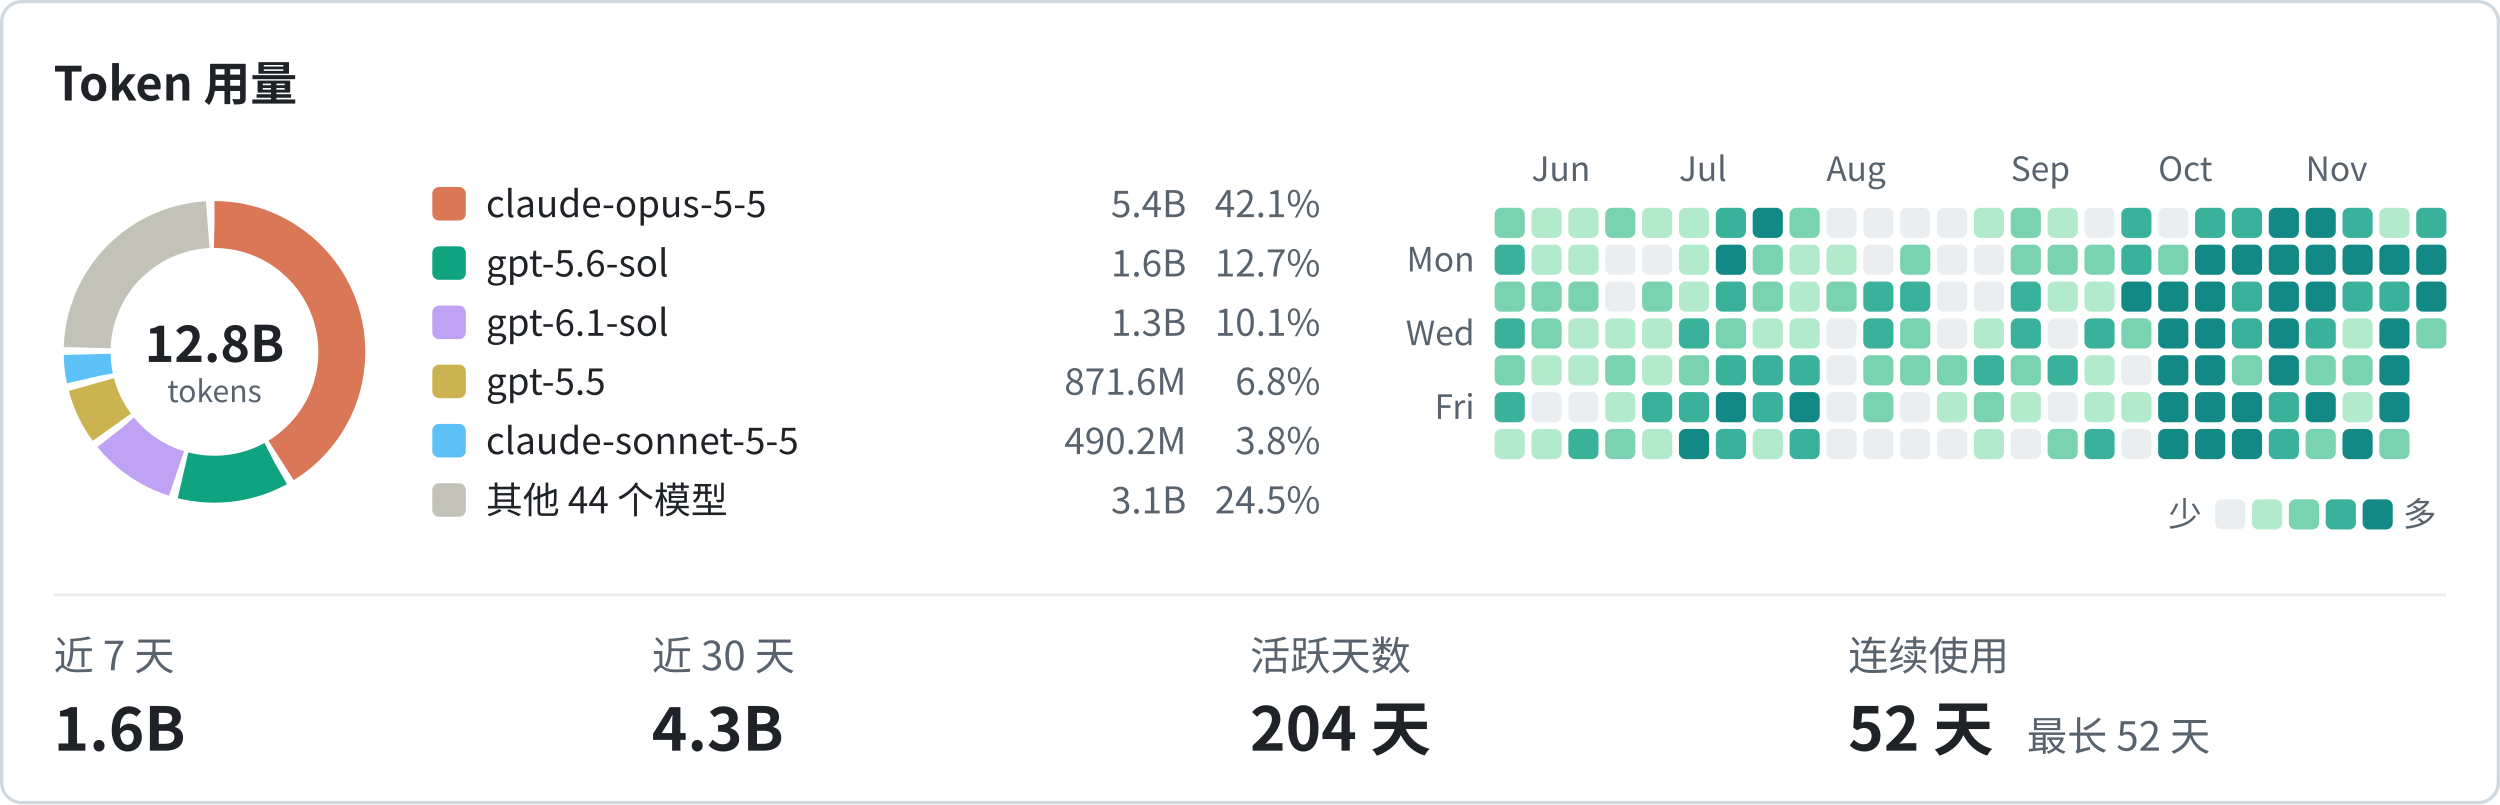
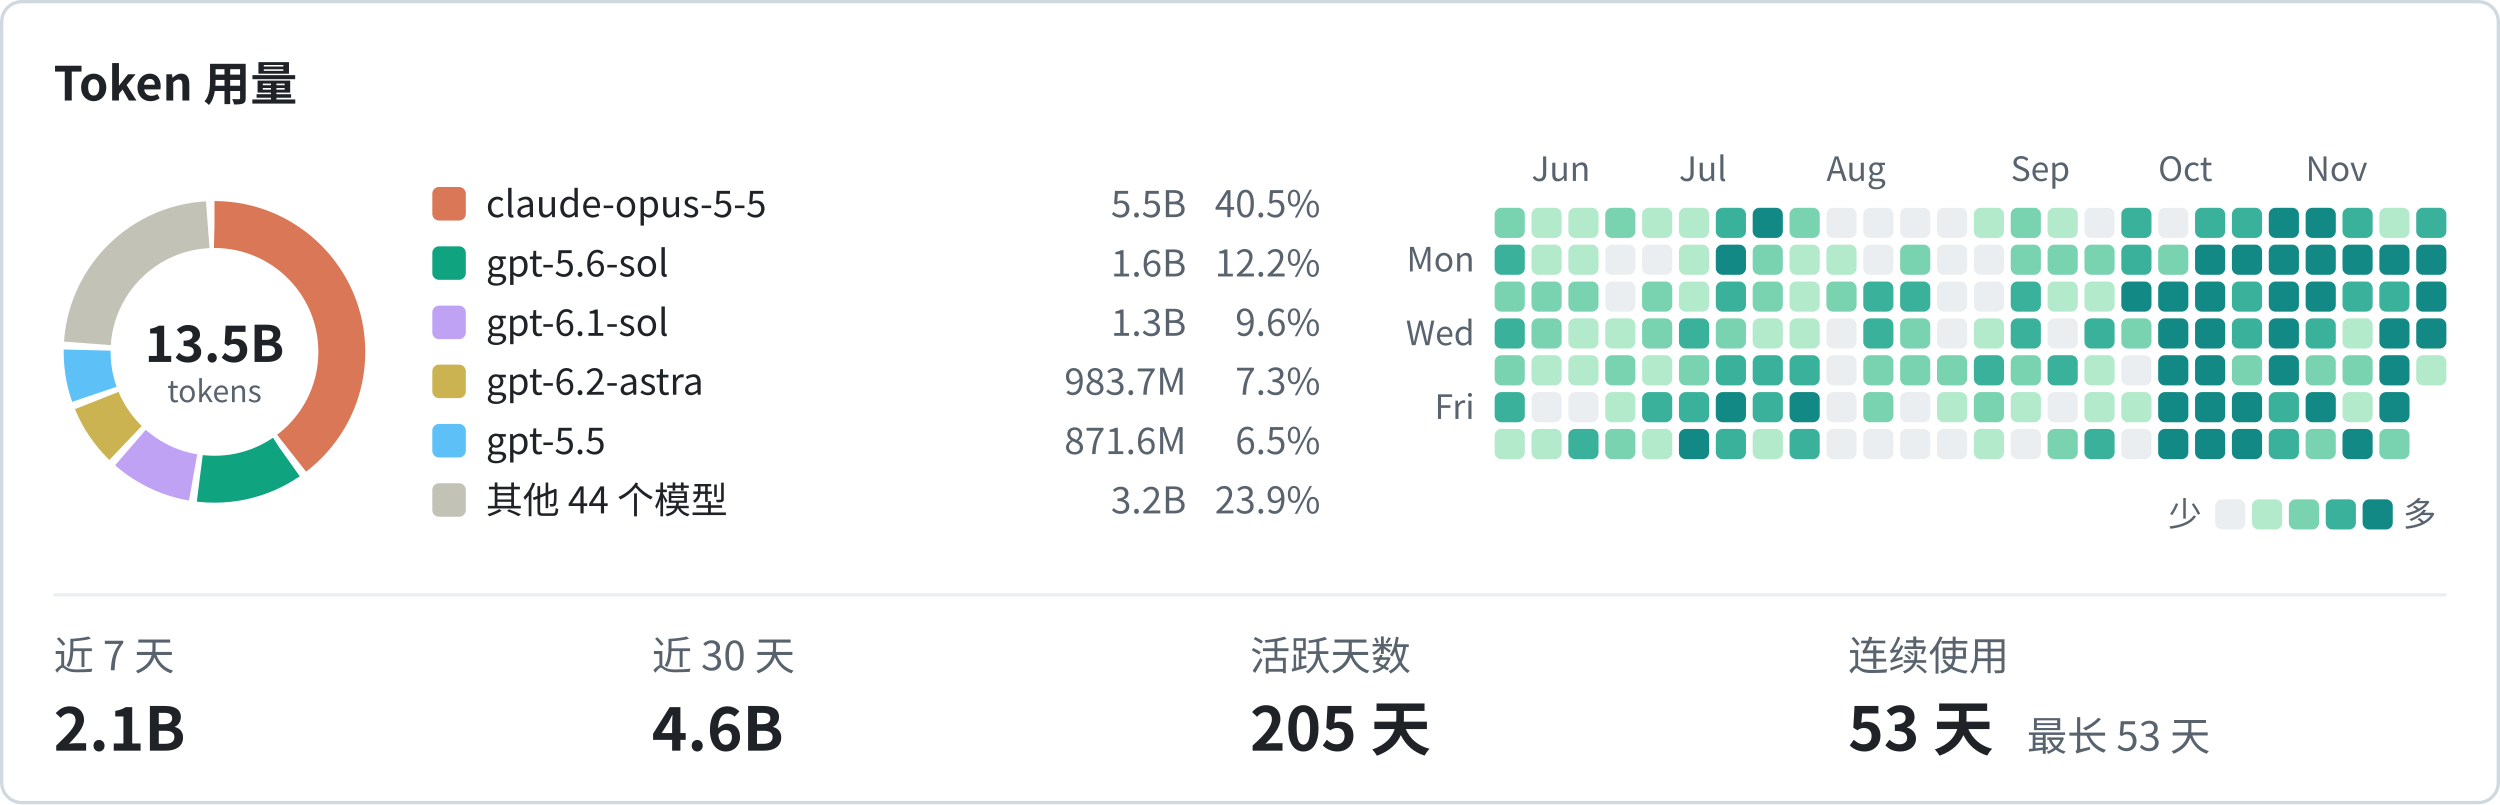
<svg xmlns="http://www.w3.org/2000/svg" width="746" height="240" viewBox="0 0 746 240" font-family="system-ui, -apple-system, 'Segoe UI', 'PingFang SC', 'Microsoft YaHei', 'Noto Sans CJK SC', sans-serif">
  <rect x="0.5" y="0.5" width="745" height="239" rx="6" fill="none" stroke="#d1d9e0" />
  <text x="16" y="30" font-size="14" font-weight="600" fill="#1f2328">Token 用量</text>
  <text x="457" y="54" font-size="10" fill="#59636e">Jun</text>
  <text x="501" y="54" font-size="10" fill="#59636e">Jul</text>
  <text x="545" y="54" font-size="10" fill="#59636e">Aug</text>
  <text x="600" y="54" font-size="10" fill="#59636e">Sep</text>
  <text x="644" y="54" font-size="10" fill="#59636e">Oct</text>
  <text x="688" y="54" font-size="10" fill="#59636e">Nov</text>
  <text x="440" y="81" font-size="10" text-anchor="end" fill="#59636e">Mon</text>
  <text x="440" y="103" font-size="10" text-anchor="end" fill="#59636e">Wed</text>
  <text x="440" y="125" font-size="10" text-anchor="end" fill="#59636e">Fri</text>
  <rect x="446" y="62" width="9" height="9" rx="2" fill="#7ad3b0" />
  <rect x="446" y="73" width="9" height="9" rx="2" fill="#3ab19b" />
  <rect x="446" y="84" width="9" height="9" rx="2" fill="#7ad3b0" />
  <rect x="446" y="95" width="9" height="9" rx="2" fill="#3ab19b" />
  <rect x="446" y="106" width="9" height="9" rx="2" fill="#7ad3b0" />
  <rect x="446" y="117" width="9" height="9" rx="2" fill="#3ab19b" />
  <rect x="446" y="128" width="9" height="9" rx="2" fill="#b3eacb" />
  <rect x="457" y="62" width="9" height="9" rx="2" fill="#b3eacb" />
  <rect x="457" y="73" width="9" height="9" rx="2" fill="#b3eacb" />
  <rect x="457" y="84" width="9" height="9" rx="2" fill="#7ad3b0" />
  <rect x="457" y="95" width="9" height="9" rx="2" fill="#7ad3b0" />
  <rect x="457" y="106" width="9" height="9" rx="2" fill="#b3eacb" />
  <rect x="457" y="117" width="9" height="9" rx="2" fill="#ebeef0" />
  <rect x="457" y="128" width="9" height="9" rx="2" fill="#b3eacb" />
  <rect x="468" y="62" width="9" height="9" rx="2" fill="#b3eacb" />
  <rect x="468" y="73" width="9" height="9" rx="2" fill="#b3eacb" />
  <rect x="468" y="84" width="9" height="9" rx="2" fill="#7ad3b0" />
  <rect x="468" y="95" width="9" height="9" rx="2" fill="#b3eacb" />
  <rect x="468" y="106" width="9" height="9" rx="2" fill="#b3eacb" />
  <rect x="468" y="117" width="9" height="9" rx="2" fill="#ebeef0" />
  <rect x="468" y="128" width="9" height="9" rx="2" fill="#3ab19b" />
  <rect x="479" y="62" width="9" height="9" rx="2" fill="#7ad3b0" />
  <rect x="479" y="73" width="9" height="9" rx="2" fill="#ebeef0" />
  <rect x="479" y="84" width="9" height="9" rx="2" fill="#ebeef0" />
  <rect x="479" y="95" width="9" height="9" rx="2" fill="#b3eacb" />
  <rect x="479" y="106" width="9" height="9" rx="2" fill="#7ad3b0" />
  <rect x="479" y="117" width="9" height="9" rx="2" fill="#b3eacb" />
  <rect x="479" y="128" width="9" height="9" rx="2" fill="#7ad3b0" />
  <rect x="490" y="62" width="9" height="9" rx="2" fill="#b3eacb" />
  <rect x="490" y="73" width="9" height="9" rx="2" fill="#ebeef0" />
  <rect x="490" y="84" width="9" height="9" rx="2" fill="#7ad3b0" />
-   <rect x="490" y="95" width="9" height="9" rx="2" fill="#b3eacb" />
+   <rect x="490" y="95" width="9" height="9" rx="2" fill="#7ad3b0" />
  <rect x="490" y="106" width="9" height="9" rx="2" fill="#b3eacb" />
  <rect x="490" y="117" width="9" height="9" rx="2" fill="#3ab19b" />
  <rect x="490" y="128" width="9" height="9" rx="2" fill="#b3eacb" />
  <rect x="501" y="62" width="9" height="9" rx="2" fill="#b3eacb" />
  <rect x="501" y="73" width="9" height="9" rx="2" fill="#b3eacb" />
  <rect x="501" y="84" width="9" height="9" rx="2" fill="#b3eacb" />
  <rect x="501" y="95" width="9" height="9" rx="2" fill="#3ab19b" />
  <rect x="501" y="106" width="9" height="9" rx="2" fill="#7ad3b0" />
  <rect x="501" y="117" width="9" height="9" rx="2" fill="#3ab19b" />
  <rect x="501" y="128" width="9" height="9" rx="2" fill="#128984" />
  <rect x="512" y="62" width="9" height="9" rx="2" fill="#3ab19b" />
  <rect x="512" y="73" width="9" height="9" rx="2" fill="#128984" />
  <rect x="512" y="84" width="9" height="9" rx="2" fill="#3ab19b" />
  <rect x="512" y="95" width="9" height="9" rx="2" fill="#7ad3b0" />
  <rect x="512" y="106" width="9" height="9" rx="2" fill="#3ab19b" />
  <rect x="512" y="117" width="9" height="9" rx="2" fill="#128984" />
  <rect x="512" y="128" width="9" height="9" rx="2" fill="#3ab19b" />
  <rect x="523" y="62" width="9" height="9" rx="2" fill="#128984" />
  <rect x="523" y="73" width="9" height="9" rx="2" fill="#7ad3b0" />
  <rect x="523" y="84" width="9" height="9" rx="2" fill="#7ad3b0" />
  <rect x="523" y="95" width="9" height="9" rx="2" fill="#b3eacb" />
  <rect x="523" y="106" width="9" height="9" rx="2" fill="#3ab19b" />
  <rect x="523" y="117" width="9" height="9" rx="2" fill="#3ab19b" />
  <rect x="523" y="128" width="9" height="9" rx="2" fill="#b3eacb" />
  <rect x="534" y="62" width="9" height="9" rx="2" fill="#7ad3b0" />
  <rect x="534" y="73" width="9" height="9" rx="2" fill="#b3eacb" />
  <rect x="534" y="84" width="9" height="9" rx="2" fill="#b3eacb" />
  <rect x="534" y="95" width="9" height="9" rx="2" fill="#b3eacb" />
  <rect x="534" y="106" width="9" height="9" rx="2" fill="#3ab19b" />
  <rect x="534" y="117" width="9" height="9" rx="2" fill="#128984" />
  <rect x="534" y="128" width="9" height="9" rx="2" fill="#3ab19b" />
  <rect x="545" y="62" width="9" height="9" rx="2" fill="#ebeef0" />
  <rect x="545" y="73" width="9" height="9" rx="2" fill="#b3eacb" />
  <rect x="545" y="84" width="9" height="9" rx="2" fill="#7ad3b0" />
  <rect x="545" y="95" width="9" height="9" rx="2" fill="#ebeef0" />
  <rect x="545" y="106" width="9" height="9" rx="2" fill="#ebeef0" />
  <rect x="545" y="117" width="9" height="9" rx="2" fill="#ebeef0" />
  <rect x="545" y="128" width="9" height="9" rx="2" fill="#ebeef0" />
  <rect x="556" y="62" width="9" height="9" rx="2" fill="#ebeef0" />
  <rect x="556" y="73" width="9" height="9" rx="2" fill="#ebeef0" />
  <rect x="556" y="84" width="9" height="9" rx="2" fill="#3ab19b" />
  <rect x="556" y="95" width="9" height="9" rx="2" fill="#3ab19b" />
  <rect x="556" y="106" width="9" height="9" rx="2" fill="#7ad3b0" />
  <rect x="556" y="117" width="9" height="9" rx="2" fill="#7ad3b0" />
  <rect x="556" y="128" width="9" height="9" rx="2" fill="#ebeef0" />
  <rect x="567" y="62" width="9" height="9" rx="2" fill="#ebeef0" />
  <rect x="567" y="73" width="9" height="9" rx="2" fill="#7ad3b0" />
  <rect x="567" y="84" width="9" height="9" rx="2" fill="#3ab19b" />
  <rect x="567" y="95" width="9" height="9" rx="2" fill="#7ad3b0" />
  <rect x="567" y="106" width="9" height="9" rx="2" fill="#7ad3b0" />
  <rect x="567" y="117" width="9" height="9" rx="2" fill="#ebeef0" />
  <rect x="567" y="128" width="9" height="9" rx="2" fill="#ebeef0" />
  <rect x="578" y="62" width="9" height="9" rx="2" fill="#ebeef0" />
  <rect x="578" y="73" width="9" height="9" rx="2" fill="#ebeef0" />
  <rect x="578" y="84" width="9" height="9" rx="2" fill="#ebeef0" />
  <rect x="578" y="95" width="9" height="9" rx="2" fill="#ebeef0" />
  <rect x="578" y="106" width="9" height="9" rx="2" fill="#7ad3b0" />
  <rect x="578" y="117" width="9" height="9" rx="2" fill="#b3eacb" />
  <rect x="578" y="128" width="9" height="9" rx="2" fill="#ebeef0" />
  <rect x="589" y="62" width="9" height="9" rx="2" fill="#b3eacb" />
  <rect x="589" y="73" width="9" height="9" rx="2" fill="#ebeef0" />
  <rect x="589" y="84" width="9" height="9" rx="2" fill="#ebeef0" />
  <rect x="589" y="95" width="9" height="9" rx="2" fill="#b3eacb" />
  <rect x="589" y="106" width="9" height="9" rx="2" fill="#3ab19b" />
  <rect x="589" y="117" width="9" height="9" rx="2" fill="#7ad3b0" />
  <rect x="589" y="128" width="9" height="9" rx="2" fill="#b3eacb" />
  <rect x="600" y="62" width="9" height="9" rx="2" fill="#7ad3b0" />
  <rect x="600" y="73" width="9" height="9" rx="2" fill="#7ad3b0" />
  <rect x="600" y="84" width="9" height="9" rx="2" fill="#3ab19b" />
  <rect x="600" y="95" width="9" height="9" rx="2" fill="#3ab19b" />
  <rect x="600" y="106" width="9" height="9" rx="2" fill="#7ad3b0" />
  <rect x="600" y="117" width="9" height="9" rx="2" fill="#b3eacb" />
  <rect x="600" y="128" width="9" height="9" rx="2" fill="#ebeef0" />
  <rect x="611" y="62" width="9" height="9" rx="2" fill="#b3eacb" />
  <rect x="611" y="73" width="9" height="9" rx="2" fill="#7ad3b0" />
  <rect x="611" y="84" width="9" height="9" rx="2" fill="#b3eacb" />
  <rect x="611" y="95" width="9" height="9" rx="2" fill="#ebeef0" />
  <rect x="611" y="106" width="9" height="9" rx="2" fill="#3ab19b" />
  <rect x="611" y="117" width="9" height="9" rx="2" fill="#ebeef0" />
  <rect x="611" y="128" width="9" height="9" rx="2" fill="#7ad3b0" />
  <rect x="622" y="62" width="9" height="9" rx="2" fill="#ebeef0" />
  <rect x="622" y="73" width="9" height="9" rx="2" fill="#7ad3b0" />
  <rect x="622" y="84" width="9" height="9" rx="2" fill="#b3eacb" />
  <rect x="622" y="95" width="9" height="9" rx="2" fill="#3ab19b" />
  <rect x="622" y="106" width="9" height="9" rx="2" fill="#b3eacb" />
  <rect x="622" y="117" width="9" height="9" rx="2" fill="#b3eacb" />
  <rect x="622" y="128" width="9" height="9" rx="2" fill="#3ab19b" />
  <rect x="633" y="62" width="9" height="9" rx="2" fill="#3ab19b" />
  <rect x="633" y="73" width="9" height="9" rx="2" fill="#3ab19b" />
  <rect x="633" y="84" width="9" height="9" rx="2" fill="#128984" />
  <rect x="633" y="95" width="9" height="9" rx="2" fill="#7ad3b0" />
  <rect x="633" y="106" width="9" height="9" rx="2" fill="#ebeef0" />
  <rect x="633" y="117" width="9" height="9" rx="2" fill="#b3eacb" />
  <rect x="633" y="128" width="9" height="9" rx="2" fill="#ebeef0" />
  <rect x="644" y="62" width="9" height="9" rx="2" fill="#ebeef0" />
  <rect x="644" y="73" width="9" height="9" rx="2" fill="#7ad3b0" />
  <rect x="644" y="84" width="9" height="9" rx="2" fill="#128984" />
  <rect x="644" y="95" width="9" height="9" rx="2" fill="#128984" />
  <rect x="644" y="106" width="9" height="9" rx="2" fill="#128984" />
  <rect x="644" y="117" width="9" height="9" rx="2" fill="#128984" />
  <rect x="644" y="128" width="9" height="9" rx="2" fill="#128984" />
  <rect x="655" y="62" width="9" height="9" rx="2" fill="#3ab19b" />
  <rect x="655" y="73" width="9" height="9" rx="2" fill="#128984" />
  <rect x="655" y="84" width="9" height="9" rx="2" fill="#128984" />
  <rect x="655" y="95" width="9" height="9" rx="2" fill="#128984" />
  <rect x="655" y="106" width="9" height="9" rx="2" fill="#128984" />
  <rect x="655" y="117" width="9" height="9" rx="2" fill="#128984" />
  <rect x="655" y="128" width="9" height="9" rx="2" fill="#128984" />
  <rect x="666" y="62" width="9" height="9" rx="2" fill="#3ab19b" />
  <rect x="666" y="73" width="9" height="9" rx="2" fill="#128984" />
  <rect x="666" y="84" width="9" height="9" rx="2" fill="#3ab19b" />
  <rect x="666" y="95" width="9" height="9" rx="2" fill="#3ab19b" />
  <rect x="666" y="106" width="9" height="9" rx="2" fill="#7ad3b0" />
  <rect x="666" y="117" width="9" height="9" rx="2" fill="#128984" />
  <rect x="666" y="128" width="9" height="9" rx="2" fill="#128984" />
  <rect x="677" y="62" width="9" height="9" rx="2" fill="#128984" />
  <rect x="677" y="73" width="9" height="9" rx="2" fill="#128984" />
  <rect x="677" y="84" width="9" height="9" rx="2" fill="#128984" />
  <rect x="677" y="95" width="9" height="9" rx="2" fill="#128984" />
  <rect x="677" y="106" width="9" height="9" rx="2" fill="#128984" />
  <rect x="677" y="117" width="9" height="9" rx="2" fill="#3ab19b" />
  <rect x="677" y="128" width="9" height="9" rx="2" fill="#3ab19b" />
  <rect x="688" y="62" width="9" height="9" rx="2" fill="#128984" />
  <rect x="688" y="73" width="9" height="9" rx="2" fill="#128984" />
  <rect x="688" y="84" width="9" height="9" rx="2" fill="#128984" />
  <rect x="688" y="95" width="9" height="9" rx="2" fill="#3ab19b" />
  <rect x="688" y="106" width="9" height="9" rx="2" fill="#7ad3b0" />
  <rect x="688" y="117" width="9" height="9" rx="2" fill="#128984" />
  <rect x="688" y="128" width="9" height="9" rx="2" fill="#7ad3b0" />
  <rect x="699" y="62" width="9" height="9" rx="2" fill="#3ab19b" />
  <rect x="699" y="73" width="9" height="9" rx="2" fill="#128984" />
  <rect x="699" y="84" width="9" height="9" rx="2" fill="#3ab19b" />
  <rect x="699" y="95" width="9" height="9" rx="2" fill="#b3eacb" />
  <rect x="699" y="106" width="9" height="9" rx="2" fill="#7ad3b0" />
  <rect x="699" y="117" width="9" height="9" rx="2" fill="#b3eacb" />
  <rect x="699" y="128" width="9" height="9" rx="2" fill="#128984" />
  <rect x="710" y="62" width="9" height="9" rx="2" fill="#b3eacb" />
  <rect x="710" y="73" width="9" height="9" rx="2" fill="#128984" />
  <rect x="710" y="84" width="9" height="9" rx="2" fill="#3ab19b" />
  <rect x="710" y="95" width="9" height="9" rx="2" fill="#128984" />
  <rect x="710" y="106" width="9" height="9" rx="2" fill="#128984" />
  <rect x="710" y="117" width="9" height="9" rx="2" fill="#128984" />
  <rect x="710" y="128" width="9" height="9" rx="2" fill="#7ad3b0" />
  <rect x="721" y="62" width="9" height="9" rx="2" fill="#3ab19b" />
  <rect x="721" y="73" width="9" height="9" rx="2" fill="#128984" />
  <rect x="721" y="84" width="9" height="9" rx="2" fill="#128984" />
-   <rect x="721" y="95" width="9" height="9" rx="2" fill="#7ad3b0" />
+   <rect x="721" y="95" width="9" height="9" rx="2" fill="#128984" />
+   <rect x="721" y="106" width="9" height="9" rx="2" fill="#b3eacb" />
  <text x="657" y="157" font-size="10" text-anchor="end" fill="#59636e">少</text>
  <rect x="661" y="149" width="9" height="9" rx="2" fill="#ebeef0" />
  <rect x="672" y="149" width="9" height="9" rx="2" fill="#b3eacb" />
  <rect x="683" y="149" width="9" height="9" rx="2" fill="#7ad3b0" />
  <rect x="694" y="149" width="9" height="9" rx="2" fill="#3ab19b" />
  <rect x="705" y="149" width="9" height="9" rx="2" fill="#128984" />
  <text x="717" y="157" font-size="10" fill="#59636e">多</text>
-   <circle cx="64" cy="105.0" r="38" fill="none" stroke="#d97757" stroke-width="14" stroke-dasharray="98.47 238.76" stroke-dashoffset="-0.00" transform="rotate(-90 64 105.0)" />
-   <circle cx="64" cy="105.0" r="38" fill="none" stroke="#10a37f" stroke-width="14" stroke-dasharray="28.40 238.76" stroke-dashoffset="-100.47" transform="rotate(-90 64 105.0)" />
-   <circle cx="64" cy="105.0" r="38" fill="none" stroke="#c0a2f5" stroke-width="14" stroke-dasharray="22.14 238.76" stroke-dashoffset="-130.87" transform="rotate(-90 64 105.0)" />
-   <circle cx="64" cy="105.0" r="38" fill="none" stroke="#ccb352" stroke-width="14" stroke-dasharray="14.21 238.76" stroke-dashoffset="-155.01" transform="rotate(-90 64 105.0)" />
-   <circle cx="64" cy="105.0" r="38" fill="none" stroke="#5dc0f6" stroke-width="14" stroke-dasharray="7.12 238.76" stroke-dashoffset="-171.22" transform="rotate(-90 64 105.0)" />
-   <circle cx="64" cy="105.0" r="38" fill="none" stroke="#c3c2b7" stroke-width="14" stroke-dasharray="56.43 238.76" stroke-dashoffset="-180.33" transform="rotate(-90 64 105.0)" />
-   <text x="64" y="108.0" font-size="15" font-weight="600" text-anchor="middle" fill="#1f2328">12.8B</text>
+   <circle cx="64" cy="105.0" r="38" fill="none" stroke="#d97757" stroke-width="14" stroke-dasharray="94.66 238.76" stroke-dashoffset="-0.00" transform="rotate(-90 64 105.0)" />
+   <circle cx="64" cy="105.0" r="38" fill="none" stroke="#10a37f" stroke-width="14" stroke-dasharray="27.12 238.76" stroke-dashoffset="-96.66" transform="rotate(-90 64 105.0)" />
+   <circle cx="64" cy="105.0" r="38" fill="none" stroke="#c0a2f5" stroke-width="14" stroke-dasharray="20.98 238.76" stroke-dashoffset="-125.79" transform="rotate(-90 64 105.0)" />
+   <circle cx="64" cy="105.0" r="38" fill="none" stroke="#ccb352" stroke-width="14" stroke-dasharray="15.41 238.76" stroke-dashoffset="-148.77" transform="rotate(-90 64 105.0)" />
+   <circle cx="64" cy="105.0" r="38" fill="none" stroke="#5dc0f6" stroke-width="14" stroke-dasharray="13.43 238.76" stroke-dashoffset="-166.18" transform="rotate(-90 64 105.0)" />
+   <circle cx="64" cy="105.0" r="38" fill="none" stroke="#c3c2b7" stroke-width="14" stroke-dasharray="55.15 238.76" stroke-dashoffset="-181.61" transform="rotate(-90 64 105.0)" />
+   <text x="64" y="108.0" font-size="15" font-weight="600" text-anchor="middle" fill="#1f2328">13.5B</text>
  <text x="64" y="120.0" font-size="9" text-anchor="middle" fill="#59636e">tokens</text>
  <rect x="129" y="55.8" width="10" height="10" rx="2" fill="#d97757" />
  <text x="145" y="64.8" font-size="11" fill="#1f2328">claude-opus-5-5</text>
-   <text x="354" y="64.8" font-size="11" text-anchor="end" fill="#59636e">5.4B</text>
-   <text x="394" y="64.8" font-size="11" text-anchor="end" fill="#59636e">42.1%</text>
+   <text x="354" y="64.8" font-size="11" text-anchor="end" fill="#59636e">5.5B</text>
+   <text x="394" y="64.8" font-size="11" text-anchor="end" fill="#59636e">40.5%</text>
  <rect x="129" y="73.5" width="10" height="10" rx="2" fill="#10a37f" />
  <text x="145" y="82.5" font-size="11" fill="#1f2328">gpt-5.6-sol</text>
  <text x="354" y="82.5" font-size="11" text-anchor="end" fill="#59636e">1.6B</text>
-   <text x="394" y="82.5" font-size="11" text-anchor="end" fill="#59636e">12.7%</text>
+   <text x="394" y="82.5" font-size="11" text-anchor="end" fill="#59636e">12.2%</text>
  <rect x="129" y="91.2" width="10" height="10" rx="2" fill="#c0a2f5" />
  <text x="145" y="100.2" font-size="11" fill="#1f2328">gpt-6.1-sol</text>
  <text x="354" y="100.2" font-size="11" text-anchor="end" fill="#59636e">1.3B</text>
-   <text x="394" y="100.2" font-size="11" text-anchor="end" fill="#59636e">10.1%</text>
+   <text x="394" y="100.2" font-size="11" text-anchor="end" fill="#59636e">9.6%</text>
  <rect x="129" y="108.8" width="10" height="10" rx="2" fill="#ccb352" />
-   <text x="145" y="117.8" font-size="11" fill="#1f2328">gpt-5.5</text>
-   <text x="354" y="117.8" font-size="11" text-anchor="end" fill="#59636e">871.6M</text>
-   <text x="394" y="117.8" font-size="11" text-anchor="end" fill="#59636e">6.8%</text>
+   <text x="145" y="117.8" font-size="11" fill="#1f2328">gpt-6.2-astra</text>
+   <text x="354" y="117.8" font-size="11" text-anchor="end" fill="#59636e">983.7M</text>
+   <text x="394" y="117.8" font-size="11" text-anchor="end" fill="#59636e">7.3%</text>
  <rect x="129" y="126.5" width="10" height="10" rx="2" fill="#5dc0f6" />
-   <text x="145" y="135.5" font-size="11" fill="#1f2328">claude-sonnet-5-5</text>
-   <text x="354" y="135.5" font-size="11" text-anchor="end" fill="#59636e">490.2M</text>
-   <text x="394" y="135.5" font-size="11" text-anchor="end" fill="#59636e">3.8%</text>
+   <text x="145" y="135.5" font-size="11" fill="#1f2328">gpt-5.5</text>
+   <text x="354" y="135.5" font-size="11" text-anchor="end" fill="#59636e">871.6M</text>
+   <text x="394" y="135.5" font-size="11" text-anchor="end" fill="#59636e">6.5%</text>
  <rect x="129" y="144.2" width="10" height="10" rx="2" fill="#c3c2b7" />
  <text x="145" y="153.2" font-size="11" fill="#1f2328">其他 44 个模型</text>
-   <text x="354" y="153.2" font-size="11" text-anchor="end" fill="#59636e">3.1B</text>
-   <text x="394" y="153.2" font-size="11" text-anchor="end" fill="#59636e">24.5%</text>
+   <text x="354" y="153.2" font-size="11" text-anchor="end" fill="#59636e">3.2B</text>
+   <text x="394" y="153.2" font-size="11" text-anchor="end" fill="#59636e">23.9%</text>
  <line x1="16" y1="177.5" x2="730" y2="177.5" stroke="#ebeef0" stroke-width="1" />
  <text x="16.0" y="200" font-size="12" fill="#59636e">近 7 天</text>
-   <text x="16.0" y="224" font-size="18" font-weight="600" fill="#1f2328">1.6B</text>
+   <text x="16.0" y="224" font-size="18" font-weight="600" fill="#1f2328">2.1B</text>
  <text x="194.5" y="200" font-size="12" fill="#59636e">近 30 天</text>
-   <text x="194.5" y="224" font-size="18" font-weight="600" fill="#1f2328">4.3B</text>
+   <text x="194.5" y="224" font-size="18" font-weight="600" fill="#1f2328">4.6B</text>
  <text x="373.0" y="200" font-size="12" fill="#59636e">活跃天数</text>
-   <text x="373.0" y="224" font-size="18" font-weight="600" fill="#1f2328">204 天</text>
+   <text x="373.0" y="224" font-size="18" font-weight="600" fill="#1f2328">205 天</text>
  <text x="551.5" y="200" font-size="12" fill="#59636e">连续使用</text>
-   <text x="551.5" y="224" font-size="18" font-weight="600" fill="#1f2328">52 天<tspan dx="10" font-size="12" font-weight="400" fill="#59636e">最长 52 天</tspan>
+   <text x="551.5" y="224" font-size="18" font-weight="600" fill="#1f2328">53 天<tspan dx="10" font-size="12" font-weight="400" fill="#59636e">最长 53 天</tspan>
  </text>
</svg>
